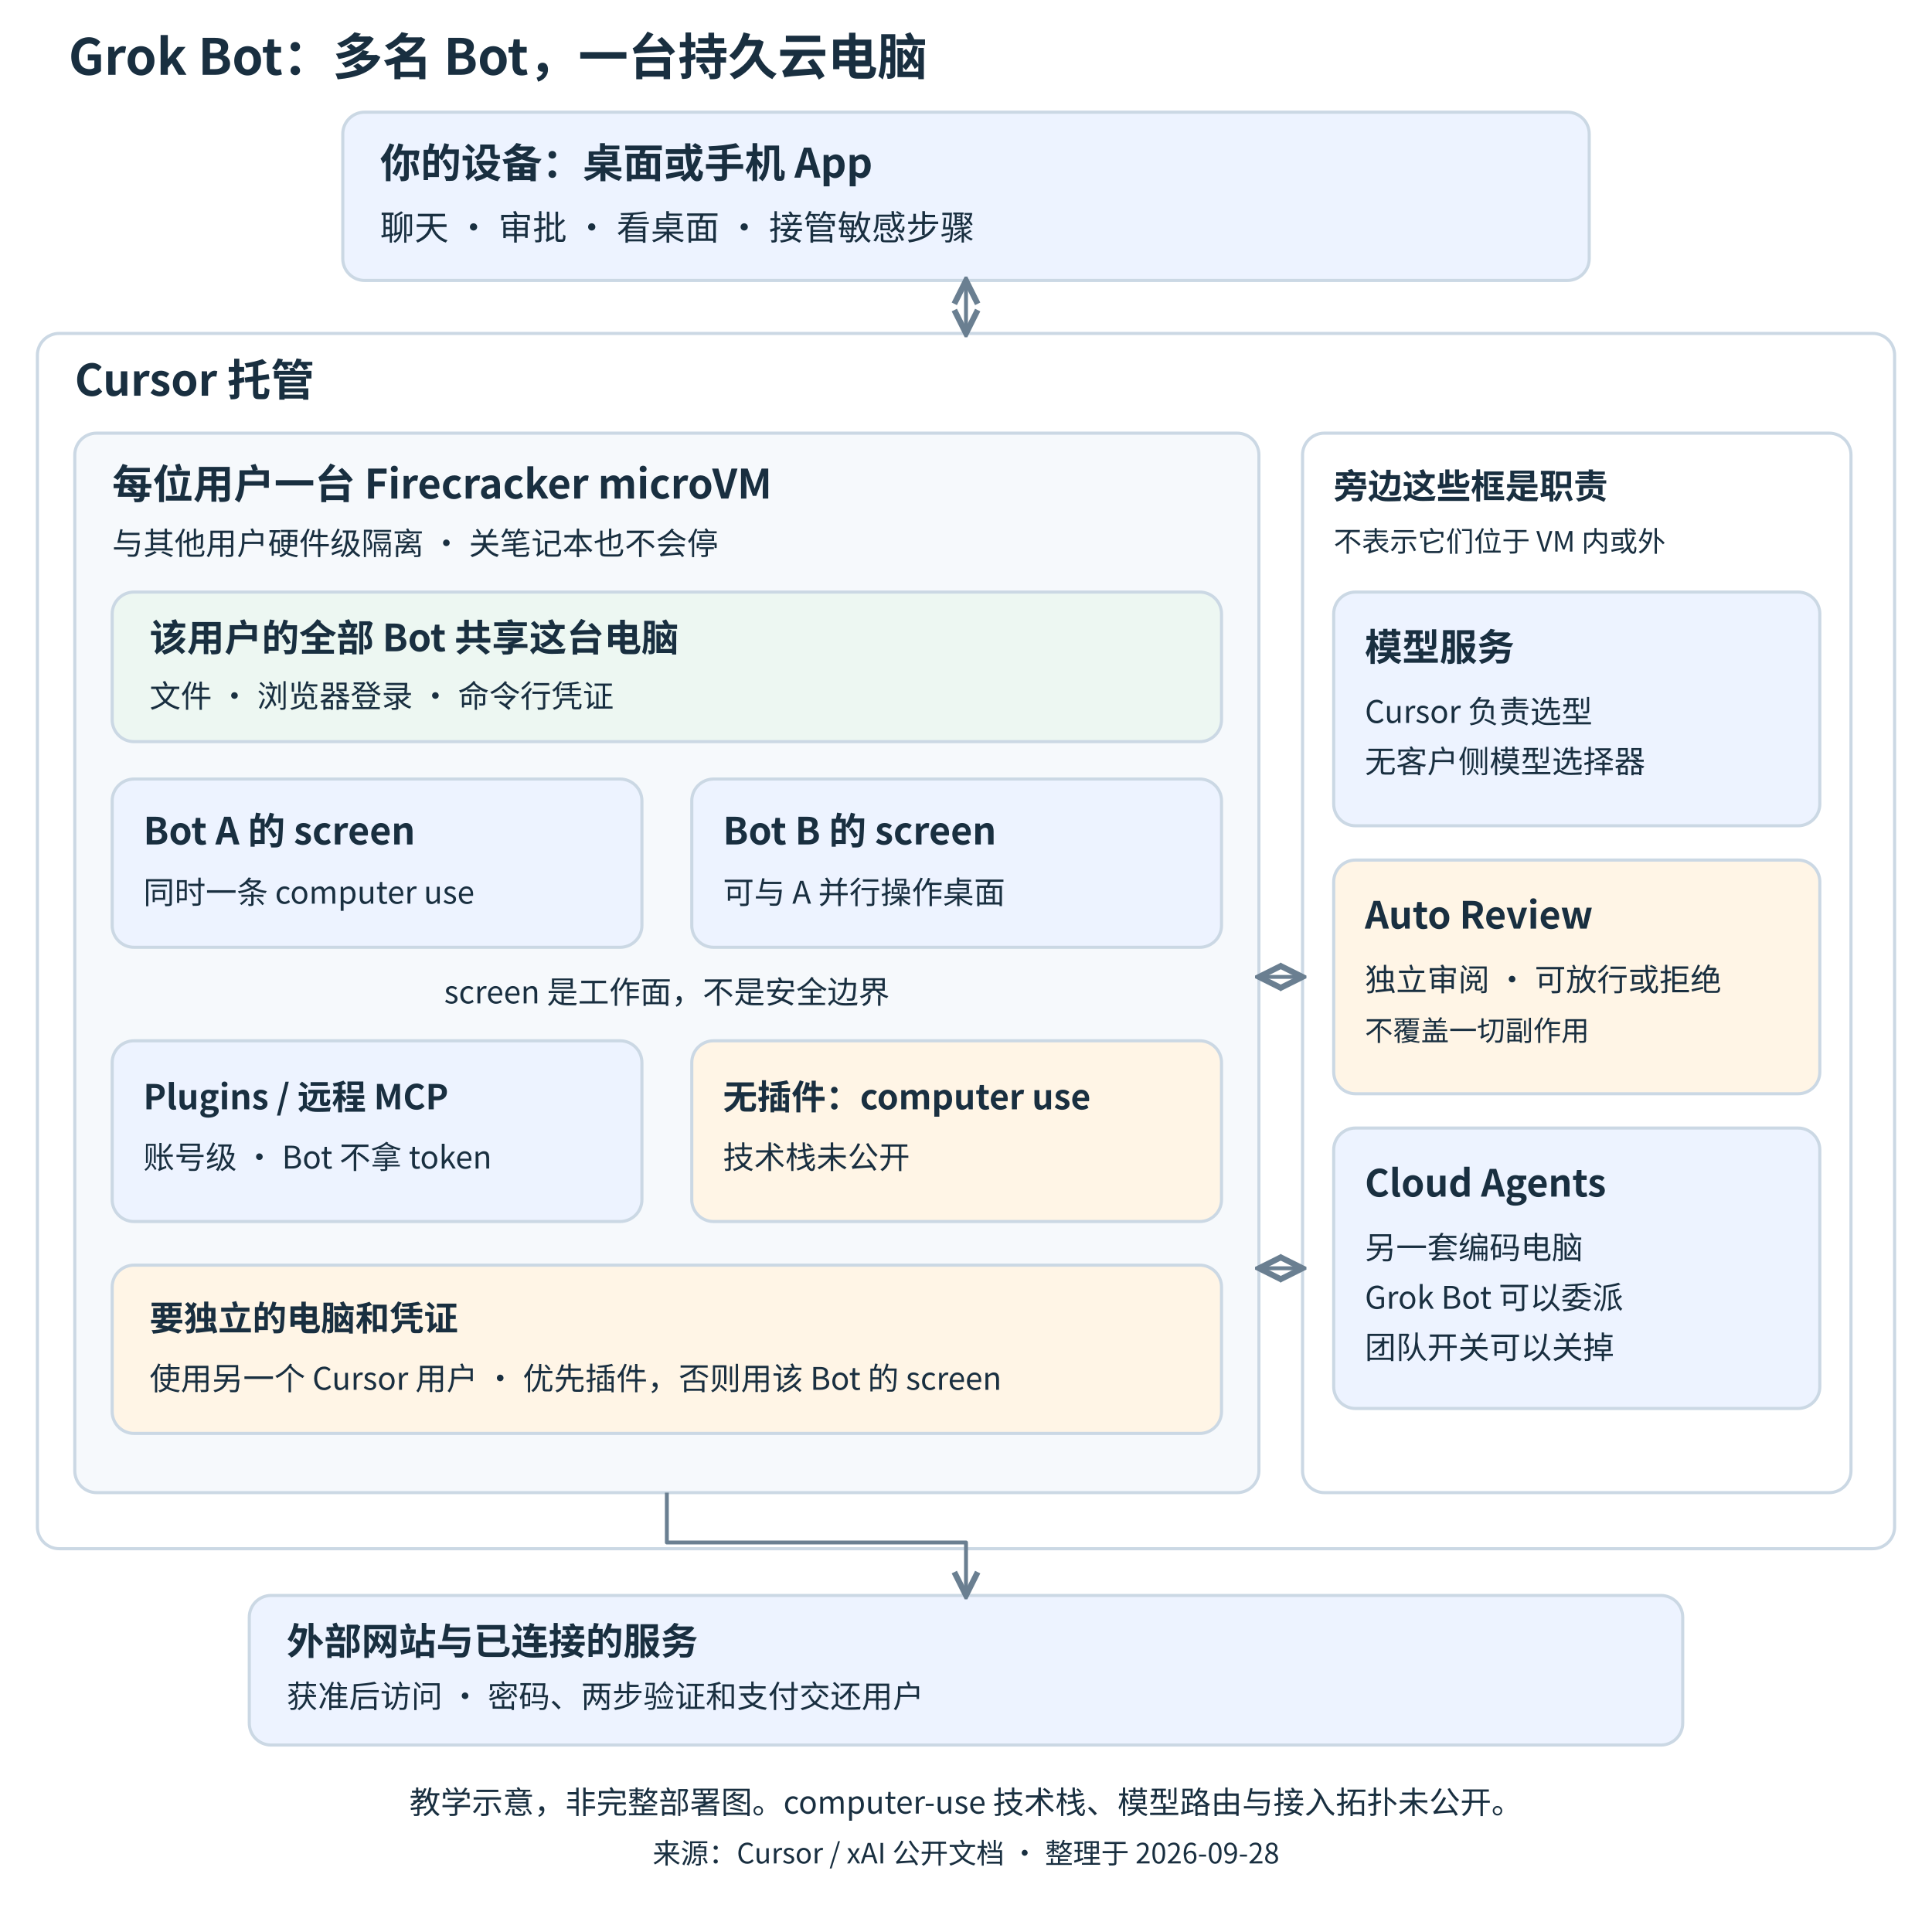
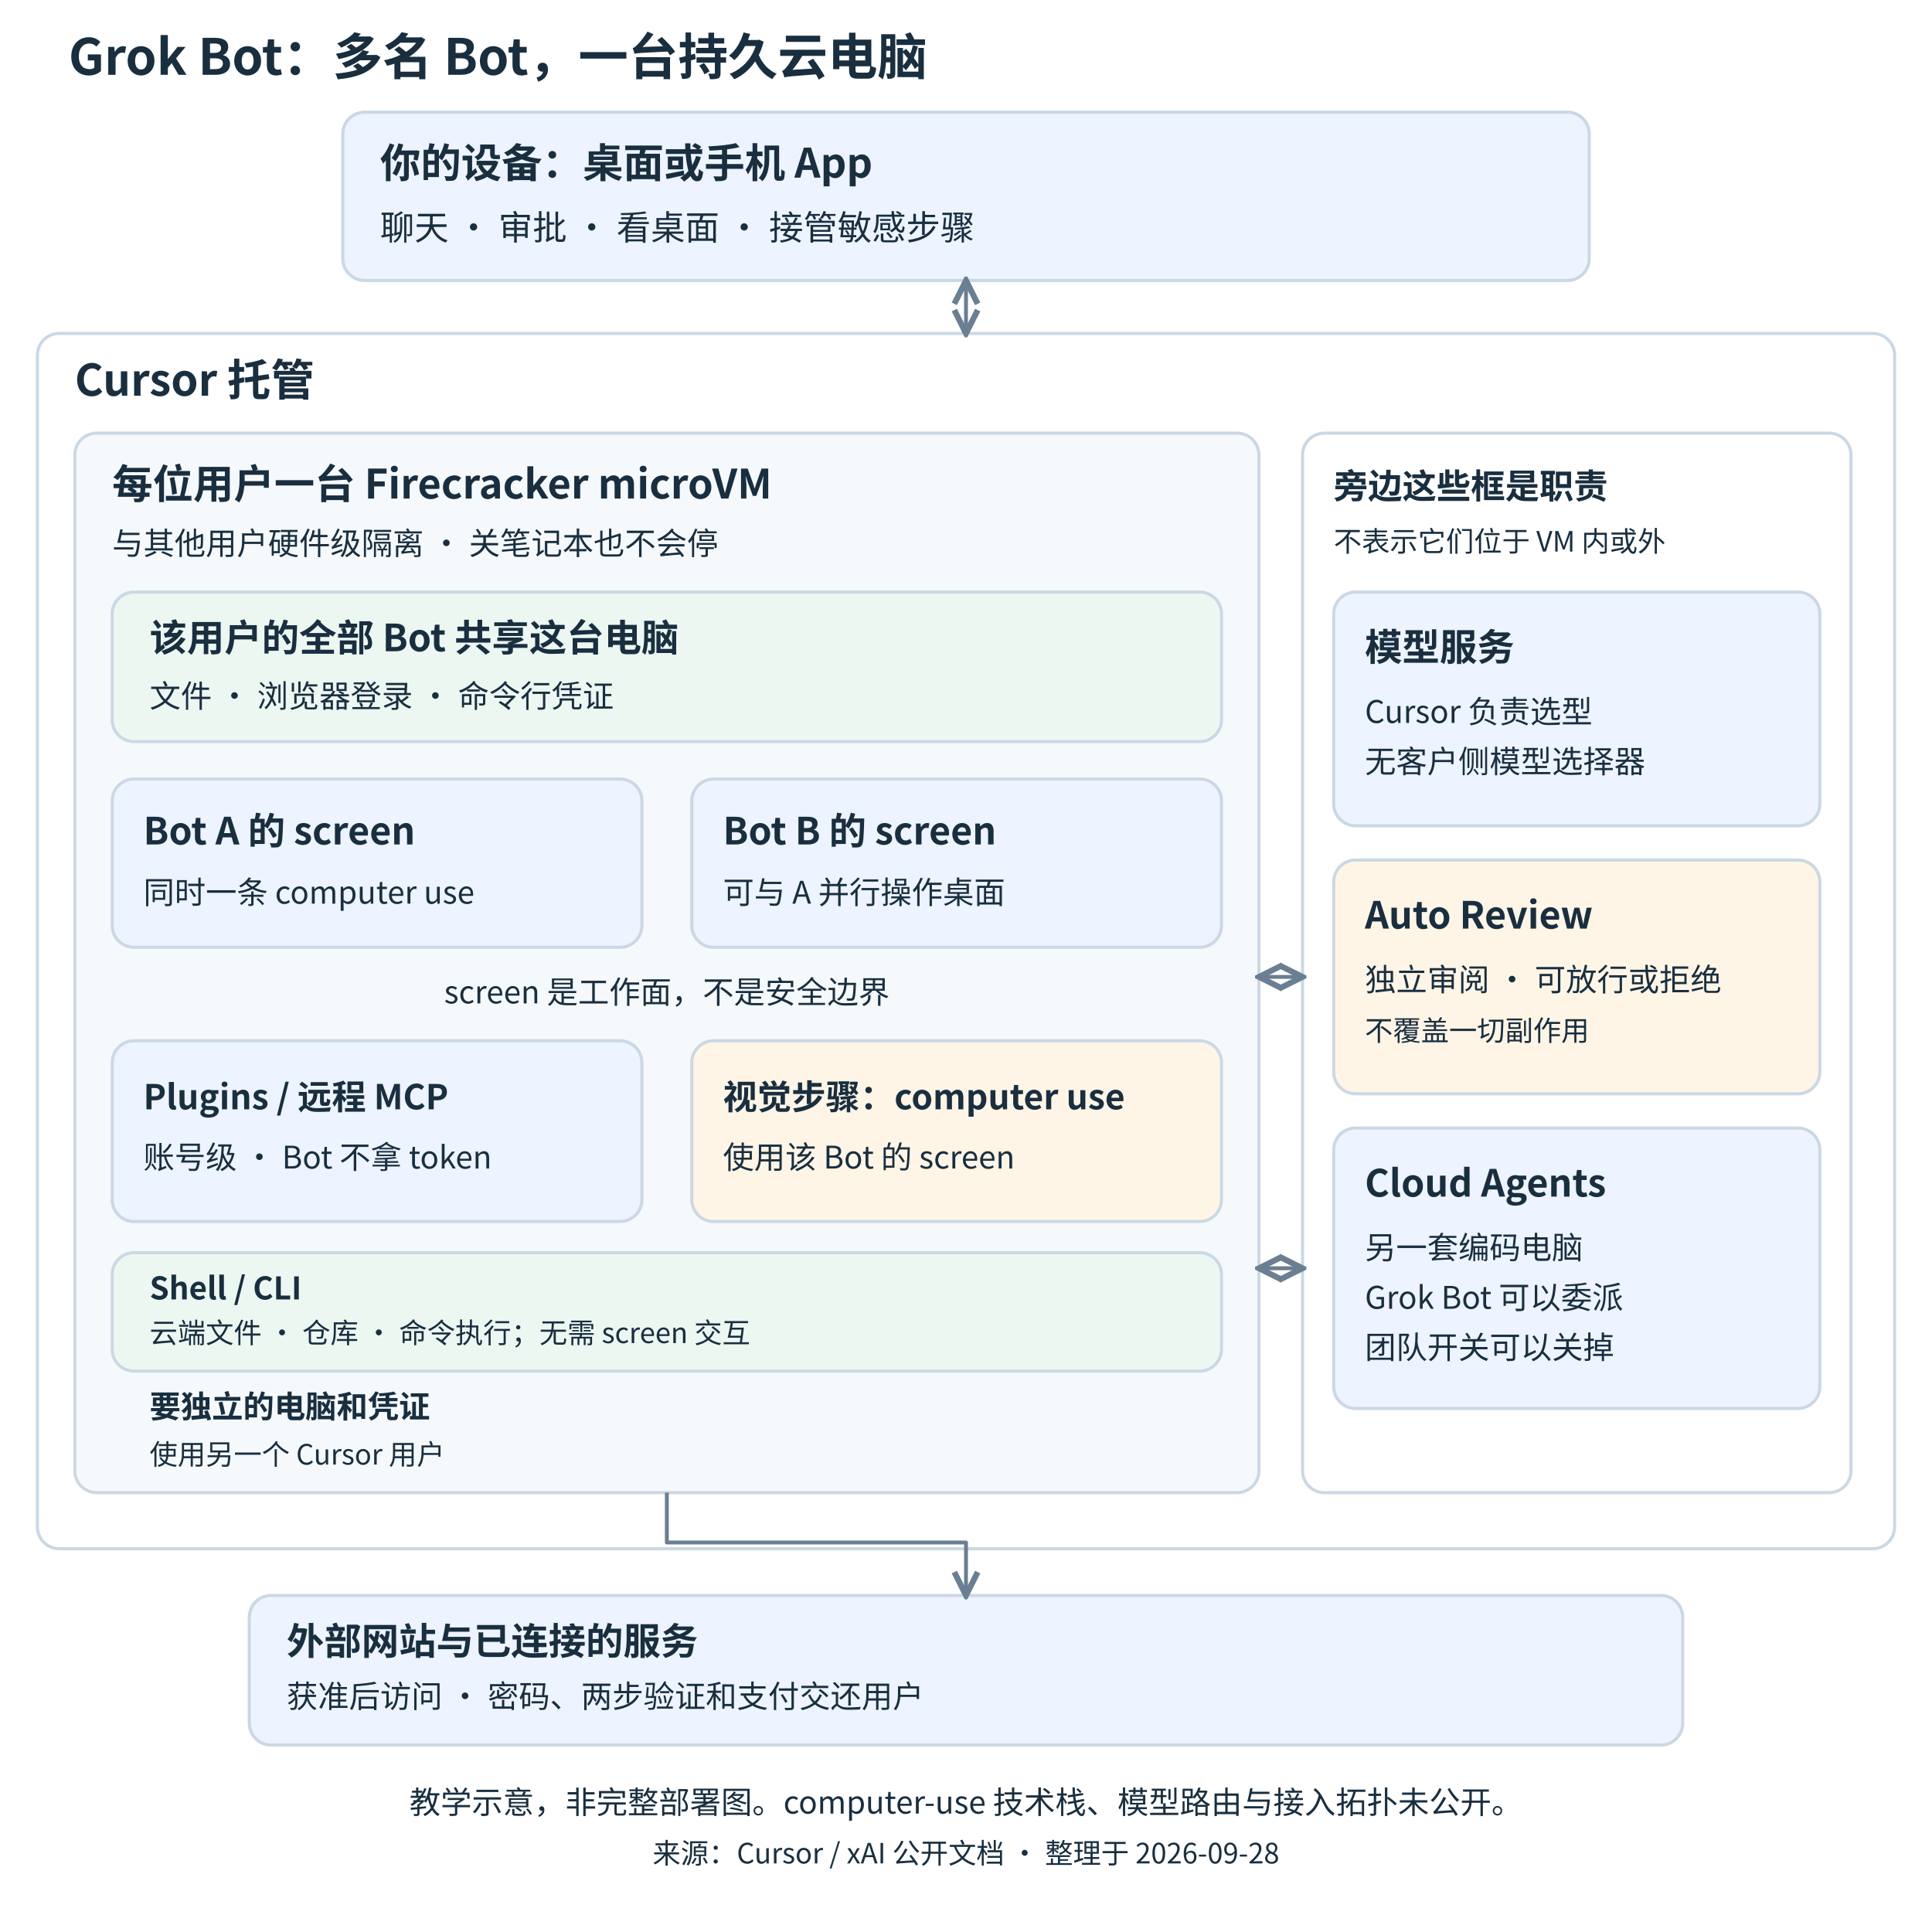
<svg xmlns="http://www.w3.org/2000/svg" width="1240" height="1240" viewBox="0 0 1240 1240" role="img" aria-labelledby="title desc">
  <defs>
    <marker id="arrow" markerWidth="8" markerHeight="8" refX="7" refY="4" orient="auto-start-reverse">
      <path d="M1 1L7 4L1 7" fill="none" stroke="#6A7F91" stroke-width="1.5" />
    </marker>
  </defs>
  <style>text{font-family:"PingFang SC","Noto Sans CJK SC","Helvetica Neue",Arial,sans-serif;fill:#192F40}</style>
  <rect width="1240" height="1240" fill="#FFFFFF" />
  <text x="44" y="48" font-size="32" font-weight="600" text-anchor="start">Grok Bot：多名 Bot，一台持久云电脑</text>
  <rect x="220" y="72" width="800" height="108" rx="14" fill="#EDF3FF" stroke="#CBD8E4" stroke-width="2" />
  <text x="244" y="114" font-size="26" font-weight="600" text-anchor="start">你的设备：桌面或手机 App</text>
  <text x="244" y="154" font-size="22" font-weight="400" text-anchor="start">聊天 · 审批 · 看桌面 · 接管敏感步骤</text>
  <rect x="24" y="214" width="1192" height="780" rx="14" fill="#FFFFFF" stroke="#CBD8E4" stroke-width="2" />
  <text x="48" y="254" font-size="28" font-weight="600" text-anchor="start">Cursor 托管</text>
  <rect x="48" y="278" width="760" height="680" rx="14" fill="#F6F9FC" stroke="#CBD8E4" stroke-width="2" />
  <text x="72" y="320" font-size="26" font-weight="600" text-anchor="start">每位用户一台 Firecracker microVM</text>
  <text x="72" y="356" font-size="20" font-weight="400" text-anchor="start">与其他用户硬件级隔离 · 关笔记本也不会停</text>
  <rect x="72" y="380" width="712" height="96" rx="14" fill="#EDF7F2" stroke="#CBD8E4" stroke-width="2" />
  <text x="96" y="418" font-size="24" font-weight="600" text-anchor="start">该用户的全部 Bot 共享这台电脑</text>
  <text x="96" y="454" font-size="20" font-weight="400" text-anchor="start">文件 · 浏览器登录 · 命令行凭证</text>
  <rect x="72" y="500" width="340" height="108" rx="14" fill="#EDF3FF" stroke="#CBD8E4" stroke-width="2" />
  <text x="92" y="542" font-size="24" font-weight="600" text-anchor="start">Bot A 的 screen</text>
  <text x="92" y="580" font-size="20" font-weight="400" text-anchor="start">同时一条 computer use</text>
  <rect x="444" y="500" width="340" height="108" rx="14" fill="#EDF3FF" stroke="#CBD8E4" stroke-width="2" />
  <text x="464" y="542" font-size="24" font-weight="600" text-anchor="start">Bot B 的 screen</text>
  <text x="464" y="580" font-size="20" font-weight="400" text-anchor="start">可与 A 并行操作桌面</text>
  <text x="428" y="644" font-size="20" font-weight="400" text-anchor="middle">screen 是工作面，不是安全边界</text>
  <rect x="72" y="668" width="340" height="116" rx="14" fill="#EDF3FF" stroke="#CBD8E4" stroke-width="2" />
  <text x="92" y="712" font-size="22" font-weight="600" text-anchor="start">Plugins / 远程 MCP</text>
  <text x="92" y="750" font-size="20" font-weight="400" text-anchor="start">账号级 · Bot 不拿 token</text>
  <rect x="444" y="668" width="340" height="116" rx="14" fill="#FFF5E6" stroke="#CBD8E4" stroke-width="2" />
-   <text x="464" y="712" font-size="22" font-weight="600" text-anchor="start">无插件：computer use</text>
-   <text x="464" y="750" font-size="20" font-weight="400" text-anchor="start">技术栈未公开</text>
-   <rect x="72" y="812" width="712" height="108" rx="14" fill="#FFF5E6" stroke="#CBD8E4" stroke-width="2" />
-   <text x="96" y="854" font-size="22" font-weight="600" text-anchor="start">要独立的电脑和凭证</text>
-   <text x="96" y="892" font-size="20" font-weight="400" text-anchor="start">使用另一个 Cursor 用户 · 优先插件，否则用该 Bot 的 screen</text>
+   <text x="464" y="712" font-size="22" font-weight="600" text-anchor="start">视觉步骤：computer use</text>
+   <text x="464" y="750" font-size="20" font-weight="400" text-anchor="start">使用该 Bot 的 screen</text>
+   <rect x="72" y="804" width="712" height="76" rx="14" fill="#EDF7F2" stroke="#CBD8E4" stroke-width="2" />
+   <text x="96" y="834" font-size="20" font-weight="600" text-anchor="start">Shell / CLI</text>
+   <text x="96" y="862" font-size="18" font-weight="400" text-anchor="start">云端文件 · 仓库 · 命令执行；无需 screen 交互</text>
+   <text x="96" y="910" font-size="20" font-weight="600" text-anchor="start">要独立的电脑和凭证</text>
+   <text x="96" y="940" font-size="18" font-weight="400" text-anchor="start">使用另一个 Cursor 用户</text>
  <rect x="836" y="278" width="352" height="680" rx="14" fill="#FFFFFF" stroke="#CBD8E4" stroke-width="2" />
  <text x="856" y="320" font-size="22" font-weight="600" text-anchor="start">旁边这些框是职责</text>
  <text x="856" y="354" font-size="18" font-weight="400" text-anchor="start">不表示它们位于 VM 内或外</text>
  <rect x="856" y="380" width="312" height="150" rx="14" fill="#EDF3FF" stroke="#CBD8E4" stroke-width="2" />
  <text x="876" y="424" font-size="24" font-weight="600" text-anchor="start">模型服务</text>
  <text x="876" y="464" font-size="20" font-weight="400" text-anchor="start">Cursor 负责选型</text>
  <text x="876" y="496" font-size="20" font-weight="400" text-anchor="start">无客户侧模型选择器</text>
  <rect x="856" y="552" width="312" height="150" rx="14" fill="#FFF5E6" stroke="#CBD8E4" stroke-width="2" />
  <text x="876" y="596" font-size="24" font-weight="600" text-anchor="start">Auto Review</text>
  <text x="876" y="636" font-size="20" font-weight="400" text-anchor="start">独立审阅 · 可放行或拒绝</text>
  <text x="876" y="668" font-size="18" font-weight="400" text-anchor="start">不覆盖一切副作用</text>
  <rect x="856" y="724" width="312" height="180" rx="14" fill="#EDF3FF" stroke="#CBD8E4" stroke-width="2" />
  <text x="876" y="768" font-size="24" font-weight="600" text-anchor="start">Cloud Agents</text>
  <text x="876" y="808" font-size="20" font-weight="400" text-anchor="start">另一套编码电脑</text>
  <text x="876" y="840" font-size="20" font-weight="400" text-anchor="start">Grok Bot 可以委派</text>
  <text x="876" y="872" font-size="20" font-weight="400" text-anchor="start">团队开关可以关掉</text>
  <path d="M620,180 L620,214" fill="none" stroke="#6A7F91" stroke-width="2.5" stroke-linejoin="round" marker-end="url(#arrow)" marker-start="url(#arrow)" />
  <path d="M808,627 L836,627" fill="none" stroke="#6A7F91" stroke-width="2.5" stroke-linejoin="round" marker-end="url(#arrow)" marker-start="url(#arrow)" />
  <path d="M808,814 L836,814" fill="none" stroke="#6A7F91" stroke-width="2.5" stroke-linejoin="round" marker-end="url(#arrow)" marker-start="url(#arrow)" />
  <rect x="160" y="1024" width="920" height="96" rx="14" fill="#EDF3FF" stroke="#CBD8E4" stroke-width="2" />
  <text x="184" y="1062" font-size="24" font-weight="600" text-anchor="start">外部网站与已连接的服务</text>
  <text x="184" y="1096" font-size="20" font-weight="400" text-anchor="start">获准后访问 · 密码、两步验证和支付交还用户</text>
  <path d="M428,958 L428,990 L620,990 L620,1024" fill="none" stroke="#6A7F91" stroke-width="2.5" stroke-linejoin="round" marker-end="url(#arrow)" />
  <text x="620" y="1164" font-size="20" font-weight="400" text-anchor="middle">教学示意，非完整部署图。computer-use 技术栈、模型路由与接入拓扑未公开。</text>
  <text x="620" y="1196" font-size="18" font-weight="400" text-anchor="middle">来源：Cursor / xAI 公开文档 · 整理于 2026-09-28</text>
</svg>
